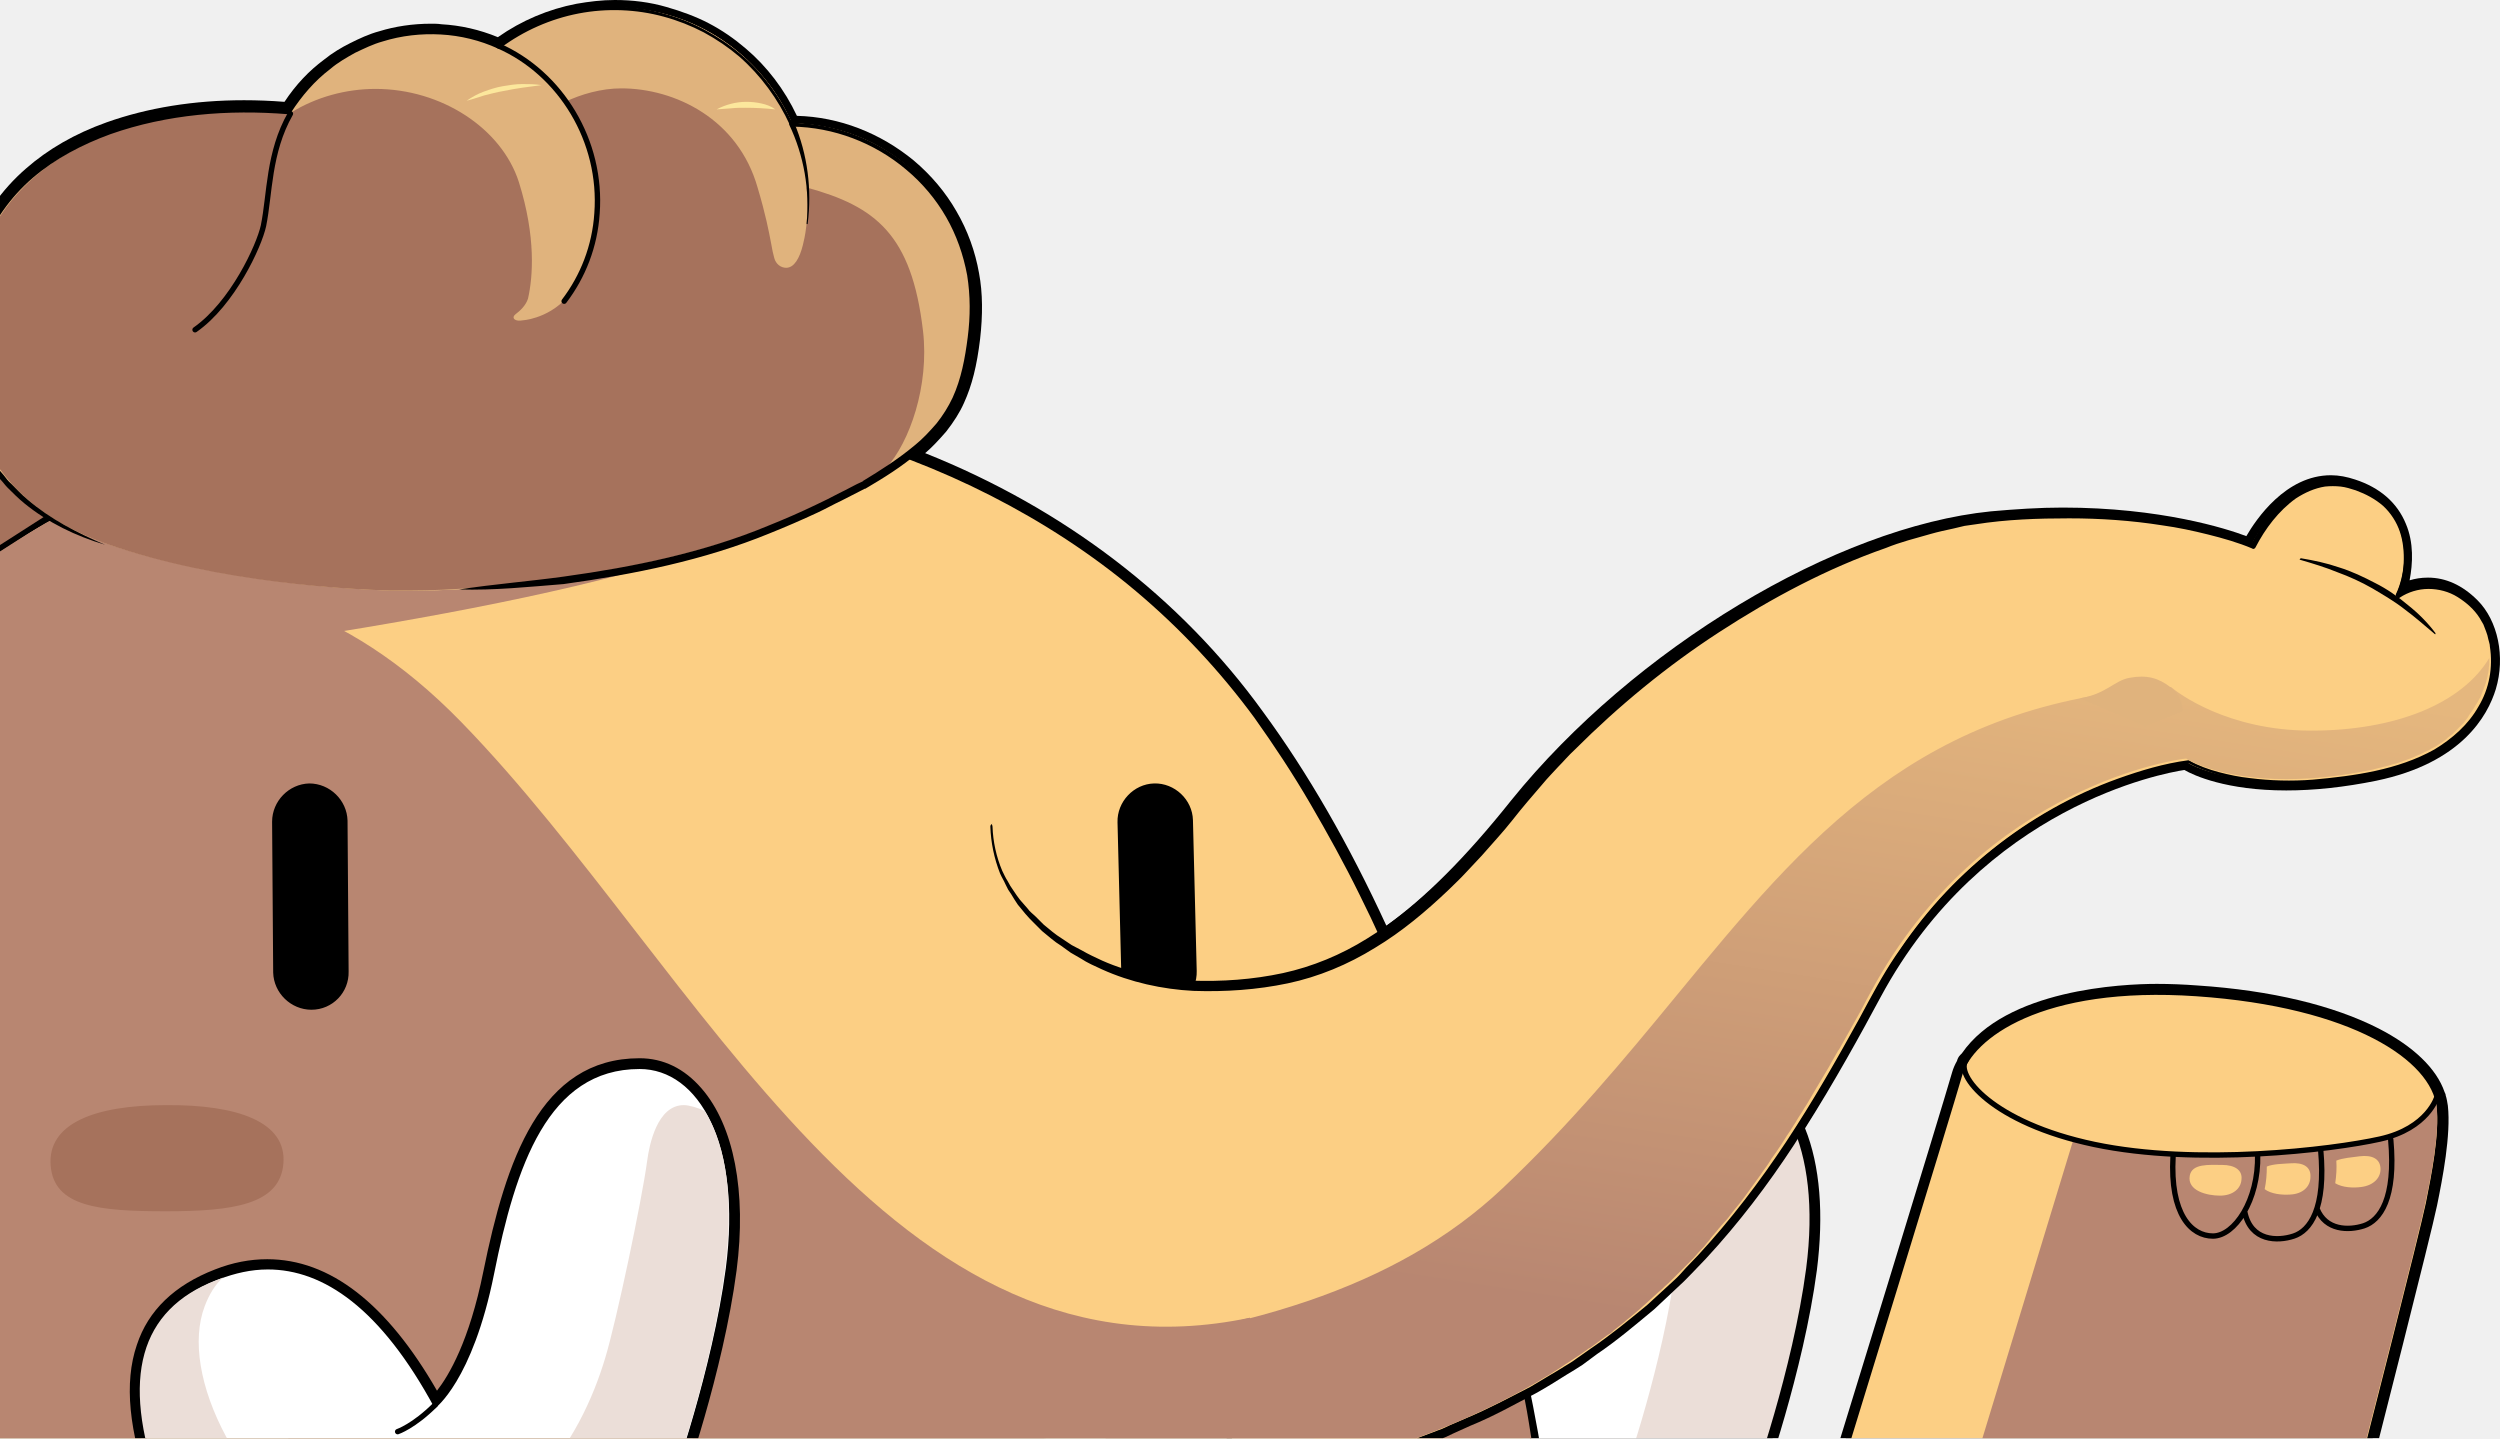
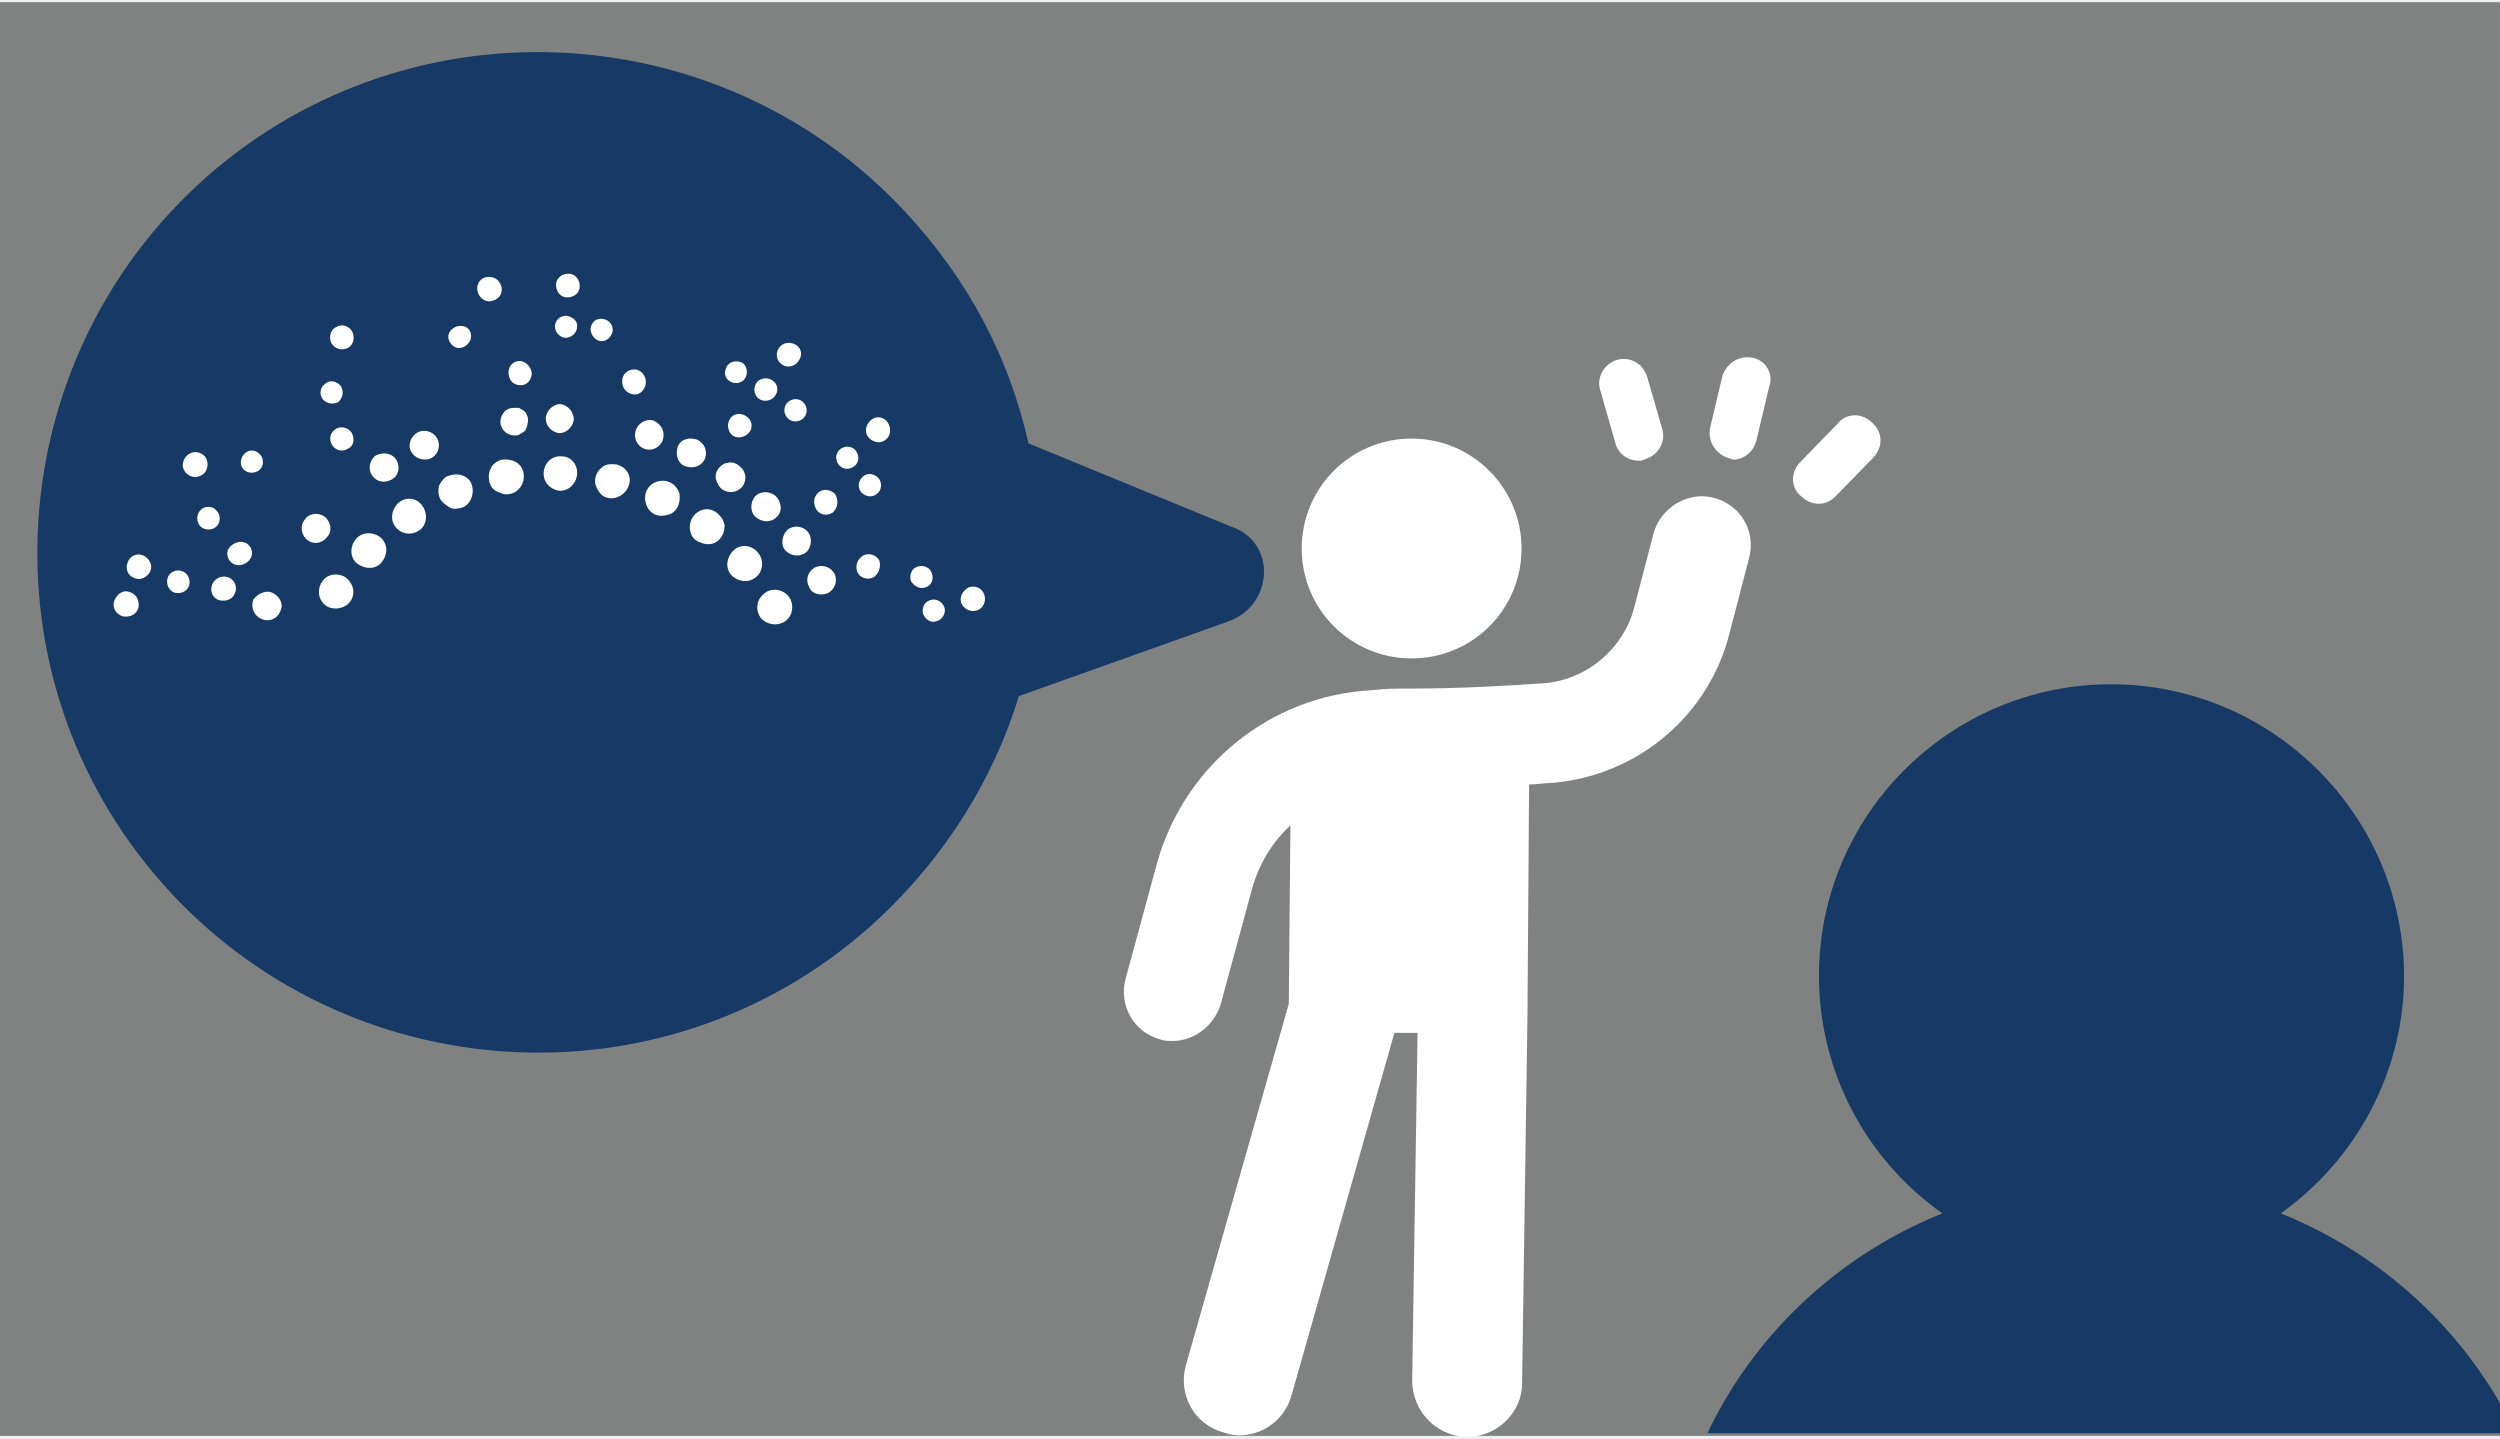
- <svg xmlns="http://www.w3.org/2000/svg" xmlns:xlink="http://www.w3.org/1999/xlink" height="266.9" width="463.978" viewBox="0 0 463.978 266.9">
-   <g transform="translate(-184 -205.1)">
-     <defs>
-       <path id="a" d="M184 151h494.8v321H184z" />
-     </defs>
-     <clipPath id="b">
-       <use height="100%" width="100%" xlink:href="#a" overflow="visible" />
-     </clipPath>
-     <path clip-path="url(#b)" d="M525.7 478c-.5 0-.9-.2-1.2-.6-.3-.4-.4-.9-.2-1.3.2-.6 20-65 22-72 .2-.7.5-1.4.9-2.1.1-.4.3-.8.6-1.1l.3-.3c8.2-11.9 29.8-12.9 36.2-12.9 2.4 0 5 .1 7.6.3 13.6.9 25.2 3.7 33.6 8 6.4 3.3 10.7 7.4 12.2 11.8.1.2.2.4.2.6.2.6.3 1.3.4 1.9.6 5.4-1 13.6-2 18.5-1 5-11.9 47.7-12 48.1-.2.7-.8 1.1-1.5 1.1h-97.1z" />
+ <svg xmlns="http://www.w3.org/2000/svg" version="1.1" id="Layer_1" x="0px" y="0px" viewBox="0 0 464 266.9" style="enable-background:new 0 0 464 266.9;" xml:space="preserve">
+   <style type="text/css">
+ 	.st0{fill:#808282;}
+ 	.st1{fill:#163A65;}
+ 	.st2{fill:#FFFFFF;}
+ </style>
+   <rect x="-0.1" y="0.4" class="st0" width="464.8" height="266.1" />
+   <path class="st1" d="M391.8,127c-29.9,0-54.2,24.3-54.2,54.1c0,18.1,9,34.3,22.9,44.1c-19.2,7.7-34.9,22.4-43.6,40.8h150  c-8.7-18.4-24.4-33.1-43.6-40.8c13.8-9.8,22.9-26,22.9-44.1C446.1,151.3,421.7,127,391.8,127L391.8,127z" />
+   <g>
+     <path class="st2" d="M318.1,92.4c-4.8-1.3-9.9,1.8-11.2,6.6l-3.6,13.8c-2,7.6-8.7,13.3-16.6,14c-7.4,0.5-15.8,1-25,1   c-2.3,0-4.8,0-7.1,0.3c-18.9,1-34.7,14-39.8,31.9l-5.9,21.7c-1.3,4.8,1.5,9.9,6.4,11.2c0.8,0.3,1.5,0.3,2.3,0.3   c4.1,0,7.6-2.8,8.9-6.6l5.9-21.7c1.3-4.6,3.8-8.7,7.1-11.7l-0.3,33.1l-19.1,67.1c-1.5,5.4,1.5,11,7.1,12.5c1,0.3,1.8,0.5,2.8,0.5   c4.3,0,8.4-2.8,9.7-7.4l19.1-67.3h4.3l-1,64.5c0,5.6,4.3,10.2,9.9,10.5h0.3c5.6,0,10.2-4.6,10.2-9.9l1-68.6l0.3-42.6   c1.5,0,3.1-0.3,4.3-0.3c15.8-1.3,29.1-12.5,32.9-27.8l3.6-13.8C326,98.5,323,93.7,318.1,92.4L318.1,92.4z" />
+     <path class="st2" d="M282.4,101.8c0,11.3-9.1,20.4-20.4,20.4s-20.4-9.1-20.4-20.4s9.1-20.4,20.4-20.4S282.4,90.6,282.4,101.8" />
+     <path class="st2" d="M347.4,78.4c-1.8-1.8-4.8-1.8-6.4,0.3l-6.9,7.1c-1.8,1.8-1.8,4.8,0.3,6.4c0.8,0.8,2,1.3,3.1,1.3   c1.3,0,2.3-0.5,3.3-1.5l6.9-7.1C349.5,83,349.5,80.2,347.4,78.4z" />
+     <path class="st2" d="M325.3,66.4c-2.5-0.5-4.8,1-5.6,3.3l-2.3,9.7c-0.5,2.5,1,4.8,3.3,5.6c0.3,0,0.8,0.3,1,0.3c2,0,3.8-1.5,4.3-3.6   l2.3-9.7C329.3,69.5,327.8,66.9,325.3,66.4L325.3,66.4z" />
+     <path class="st2" d="M299.8,82.2c0.5,2,2.3,3.3,4.3,3.3c0.5,0,0.8,0,1.3-0.3c2.5-0.8,3.8-3.3,3.1-5.6l-2.8-9.7   c-0.8-2.5-3.3-3.8-5.6-3.1c-2.5,0.8-3.8,3.3-3.1,5.6L299.8,82.2z" />
  </g>
-   <g transform="translate(-184 -205.1)">
-     <defs>
-       <path id="c" d="M184 151h494.8v321H184z" />
-     </defs>
-     <clipPath id="d">
-       <use height="100%" width="100%" xlink:href="#c" overflow="visible" />
-     </clipPath>
-     <path clip-path="url(#d)" d="M414.9 482.9c-.6 0-1.2-.4-1.4-.9H295.2l-81.3.8c-.6 0-1.1-.3-1.3-.8h-33.9c-.8 0-1.5-.7-1.5-1.5v-168c0-.3.1-.7.3-.9l2.9-3.8c-1.4-3-5.5-12.9-2.1-21.9-.2-.4-.3-.8-.5-1.2-1.9-5-2.6-10.8-2.3-17.1 0-1.1.1-2.2.3-3.3l.4-3.1.4-2.1c.5-3.2 1.3-6 2.2-8.4 2-5.4 5.5-10.4 10-14.3 4.1-3.6 9.1-6.5 15-8.6 7.6-2.7 16.2-4.1 25.5-4.1 2.4 0 5 .1 7.5.3 2.1-3.2 4.6-5.8 7.3-7.8 1.6-1.3 3.3-2.3 4.9-3.1 1.6-.8 3.5-1.7 5.4-2.2 2.9-.9 6.2-1.4 9.6-1.4.6 0 1.3 0 1.9.1 3.6.2 7.1 1 10.5 2.4 4.4-3.1 9.4-5.2 14.6-6.2 2.3-.4 4.7-.7 7.1-.7 3.3 0 6.5.4 9.6 1.3 2.8.8 5.5 1.8 7.8 3 2.5 1.3 4.8 2.9 6.9 4.7 3.9 3.3 7.2 7.6 9.5 12.5 7.9.2 15.5 3.2 21.7 8.3 3.2 2.7 5.9 5.9 7.9 9.4 2.1 3.6 3.5 7.5 4.2 11.5.7 3.7.7 7.8.2 12.2-.6 5-1.5 8.6-3 11.9-.8 1.8-1.9 3.5-3.3 5.3-1.4 1.6-2.6 2.9-3.9 4 25.8 10.3 47.4 26.8 62.7 48 8.3 11.3 16 24.7 22.9 39.7 7.1-5.1 14.6-12.5 23.2-23.3 22.7-28.1 60.2-50.7 89-53.6 4.5-.4 9-.7 13.3-.7 18.2 0 30.4 3.9 34.1 5.3 1.8-3.1 7.3-11.3 15.7-11.3 1.5 0 3 .3 4.5.8 4.6 1.5 7.8 4.3 9.4 8.2 1.5 3.5 1.3 7.4.7 10.5 1-.3 2.1-.5 3.4-.5 3.3 0 6.4 1.4 9.2 4.2 3.8 3.8 5.2 10.5 3.4 16.5-1.5 4.9-6.3 13.7-22.2 17-5.9 1.2-11.5 1.8-16.7 1.8-11.1 0-17.2-2.8-18.9-3.8-3.9.6-37.3 6.7-56.4 42.2-3.7 6.9-8.6 15.8-14 24.3 2.8 6.9 3.5 16 2.2 26.3-2.5 18.9-10 40-10.1 40.2-.2.6-.8 1-1.4 1l-94.8.9z" />
-   </g>
-   <g transform="translate(-184 -205.1)">
-     <defs>
-       <path id="e" d="M184 151h494.8v321H184z" />
-     </defs>
-     <clipPath id="f">
-       <use height="100%" width="100%" xlink:href="#e" overflow="visible" />
-     </clipPath>
-     <g clip-path="url(#f)">
-       <path d="M414.9 481.4c-8.2-22.8-2.2-33.8 10.8-38.8s27 0 40 24c0 0 7-5 11-25s10-38 27-38c11 0 19 14 16 37-2.5 18.9-10 39.9-10 39.9l-94.8.9z" fill="#ebded8" stroke="#000" stroke-linecap="round" stroke-linejoin="round" stroke-miterlimit="10" />
-       <path d="M415.1 480.7c-6.4-18.1-4.1-29.8 7-35.9 6.6 4 12.9 11.4 18.7 22.1l.3.5.5-.3c.2-.2 5.6-4.2 9.7-18.8 4.9 4.2 9.6 10.5 14 18.6l-3.7-3.4-.8-1.9c.3-.2 12.4.2 16.4-19.8 2.4-11.8 5.7-24.7 12.7-31.8 4.9 6.5 6.7 17.6 5 30.7-2.3 17.4-8.9 36.7-9.9 39.4l-69.9.6z" class="st4" fill="#fff" />
-       <path d="M469.8 480.5H178.7v-168l3.5-4.5c61-42 180-46.3 235 30" class="st5" fill="#fccf84" stroke="#000" stroke-linecap="round" stroke-linejoin="round" stroke-miterlimit="10" />
-       <path d="M417.2 338c-55.6-75.9-174-72-235-30l-3.5 4.5v168h291.1S458.9 395 417.2 338z" class="st6" fill="#fccf84" />
-       <path d="M416.8 338.3c-6.4-8.7-13.8-16.6-22-23.5-8.2-6.9-17.3-12.8-26.9-17.7-19.2-9.8-40.4-15.4-61.8-17.4-21.4-2-43.2-.7-64.3 4-10.5 2.3-20.9 5.5-30.8 9.6-10 4.1-19.6 9.1-28.5 15.1l.1-.1-3.5 4.5.1-.3v168l-.5-.5h291.1l-.5.6c-1.8-12.6-4.4-25.1-7.4-37.5-3.1-12.4-6.6-24.6-10.9-36.7-4.2-12-9-23.9-14.7-35.3-2.8-5.7-5.9-11.3-9.1-16.8-3.2-5.5-6.7-10.8-10.4-16zm.8-.6c3.8 5.2 7.3 10.5 10.6 16 3.2 5.5 6.4 11.1 9.2 16.9 5.7 11.5 10.6 23.3 14.9 35.4 4.3 12.1 7.9 24.3 11 36.8 3.1 12.4 5.8 24.9 7.7 37.6.1.7-.4 1.3-1.1 1.4h-.2l-291-.8c-.3 0-.5-.2-.5-.5v-168c0-.1 0-.2.1-.3l3.5-4.5.1-.1c9-6.1 18.6-11.1 28.6-15.2s20.4-7.3 31-9.6c21.1-4.7 43-6.1 64.6-4 21.5 2.1 42.8 7.7 62.2 17.5 9.7 4.9 18.8 10.9 27.1 17.8s15.8 14.9 22.2 23.6z" />
-       <path d="M182.3 479.7V323.5s42.9-30 87.3 15.6 79.6 126 148 110.2c56.4-13-17 21.8-17 21.8l-218.3 8.6z" class="st7" fill="#b88671" />
-       <path d="M179.2 312.7l3.3-4.3c16.5-11.3 37.2-19.9 60.1-24.9l79.2.8c1 .5 9.3 4.6 9 10.1-.2 3.6-4.5 9.2-23.3 15-40.8 12.5-119.2 21.1-126.2 21.8l-2.1-18.5z" class="st7" fill="#b88671" />
-       <path d="M181.1 283.7c-6.4 10.6 1.1 24.3 1.1 24.3l11.7-7.5-12.8-16.8z" fill="#a6725c" stroke="#000" stroke-linecap="round" stroke-linejoin="round" stroke-miterlimit="10" />
-       <path d="M646.4 325.7c-.2.2-.4.5-.6.8-4.6 8.1-16.2 13.7-32.9 13.7s-25.8-8.1-25.8-8.1c-65.8 3.5-80.5 51.6-124.5 93.1-44 41.5-131.1 34.9-220.8 17l-7.5 8.8 4.5 29.4s221.6-.5 230.5-.5c-1.6-12.3-2.6-16.4-2.6-16.4 31.7-17.9 49.4-44.9 65.1-74.1 21-39 58-43 58-43s11 7 35 2c17.1-3.5 22.5-14.3 21.6-22.7z" class="st7" fill="#b88671" />
-       <path d="M241.8 392.5c-3.8 0-7-3.1-7.1-6.9l-.2-28c0-3.8 3.1-7 6.9-7.1 3.8 0 7 3.1 7.1 6.9l.2 28c.1 3.9-3 7.1-6.9 7.1zm157.5 0c-3.8.1-7.1-3-7.2-6.8l-.7-28c-.1-3.8 3-7.1 6.8-7.2 3.8-.1 7.1 3 7.2 6.8l.7 28c.1 3.9-2.9 7.1-6.8 7.2z" />
-       <path d="M213.9 482.3c-.4 0-.8-.3-.9-.7-7.6-21.1-3.9-34.2 11.4-40.1 3.1-1.2 6.3-1.8 9.3-1.8 11.5 0 22 8.5 31.3 25.1 1.9-2 6.7-8.4 9.8-23.6 4-20.2 10.2-38.8 28-38.8 4.1 0 7.8 1.8 10.8 5.1 5.8 6.6 8.1 18.7 6.2 33-2.5 18.8-10 39.9-10.1 40.1-.1.4-.5.7-.9.7-.1.1-94.9 1-94.9 1z" class="st4" fill="#fff" />
-       <path d="M302.7 403.5c11 0 19 14 16 37-2.5 18.9-10 39.9-10 39.9l-94.8.9c-8.2-22.8-2.2-33.8 10.8-38.8 2.9-1.1 5.9-1.8 9-1.8 10.3 0 21 7.2 31 25.8 0 0 7-5 11-25s10-38 27-38m0-2c-18.5 0-24.8 19-29 39.6-2.6 12.9-6.4 19.3-8.6 22.1-9.3-16.2-19.9-24.4-31.5-24.4-3.2 0-6.4.6-9.7 1.9-7.5 2.9-12.4 7.6-14.5 14-2.4 7-1.5 16 2.6 27.4.3.8 1 1.3 1.9 1.3l94.8-.9c.8 0 1.6-.5 1.9-1.3.1-.2 7.6-21.3 10.1-40.3 1.9-14.6-.5-26.9-6.5-33.8-3.2-3.7-7.1-5.6-11.5-5.6z" />
-       <path d="M282.8 480.7c7.3-7 11.4-16.5 13.5-23.5 2.1-6.9 6.8-29.2 7.8-36.6.4-3.1 1.9-10.4 6.8-10.4 1 0 2.7.5 3.9 1.1 4.2 6.7 5.4 17 3.7 29.7-2.3 17.4-8.9 36.7-9.9 39.4l-25.8.3zm-69.3.1c-7.1-20-3.6-32.6 10.6-38.1.5-.2.9-.3 1.3-.5-1.5 1.3-2.6 3.2-3.4 5.3-2.4 6.3-.9 15.2 4 24.3 2 3.6 4 6.6 6.1 8.9l-18.6.1z" class="st9" fill="#ebded8" />
-       <path d="M264.8 465.8c-4 4-7 5-7 5" class="st10" fill="none" stroke="#000" stroke-linecap="round" stroke-linejoin="round" stroke-miterlimit="10" />
-       <path d="M525.7 476.5s20-65 22-72 15-17 44-15 44 12 45 21c.6 5.1-1 13-2 18s-12 48-12 48h-97z" class="st5" fill="#fccf84" stroke="#000" stroke-linecap="round" stroke-linejoin="round" stroke-miterlimit="10" />
-       <path d="M550.8 475.7l18-59.1c2.3.6 13.2 3.2 27.4 3.2 5.1 0 10.1-.3 14.9-1 16.8-2.2 21.9-3.9 25.1-8.9v.3c.6 5.1-1 13.1-2 17.8-.9 4.7-10.8 43.3-11.9 47.6h-71.5v.1z" class="st7" fill="#b88671" />
-       <path d="M548.9 401.8c-2.2 2.7 4.8 11.7 23.8 15.7s44 1 53-1 10.6-7.9 10.6-7.9m-49 11.1c-.6 10.8 3.4 14.8 7.4 14.8s8.5-6.6 8.3-15.1m-2.4 10.6c1.1 5.5 6.1 5.5 9.1 4.5s6-5 5-16m-.7 10.9c1.6 4.1 5.9 4.1 8.7 3.2 3-1 6-5 5-16" class="st10" fill="none" stroke="#000" stroke-linecap="round" stroke-linejoin="round" stroke-miterlimit="10" />
-       <path d="M364.5 264.6c1.4-18.7-12.6-35.1-31.3-36.5-.7-.1-1.5-.1-2.2-.1-5.2-11.8-16.5-20.4-30.2-21.4-9-.7-17.5 2-24.2 7-3.2-1.4-6.6-2.3-10.3-2.6-11.9-.9-22.8 5.1-28.7 14.6-25.3-2.1-53.4 5.5-59 30.9-6.1 27.6 5.1 42.5 25 49.4 18.5 6.5 41.1 8.4 52.7 8.8 13.2.4 41.2-1.7 62.2-8.5 13-4.2 24.7-10.8 26-11.3 14.6-8.7 18.8-14.4 20-30.3z" class="st11" fill="#e0b37d" />
-       <path d="M364.5 264.6c1.4-18.7-12.6-35.1-31.3-36.5-.7-.1-1.5-.1-2.2-.1-5.2-11.8-16.5-20.4-30.2-21.4-9-.7-17.5 2-24.2 7-3.2-1.4-6.6-2.3-10.3-2.6-11.9-.9-22.8 5.1-28.7 14.6-25.3-2.1-53.4 5.5-59 30.9-6.1 27.6 5.1 42.5 25 49.4 18.5 6.5 41.1 8.4 52.7 8.8 13.2.4 41.2-1.7 62.2-8.5 13-4.2 24.7-10.8 26-11.3 14.6-8.7 18.8-14.4 20-30.3z" class="st11" fill="#e0b37d" />
-       <path d="M355.3 266.5c-2.1-17.9-8.8-23.1-21.6-26.6.5 5.9-.4 9.5-.7 10.7-.6 2.4-1.6 4.2-3.1 4.2-1 0-1.9-.7-2.2-1.8-.2-.7-.4-1.6-.6-2.8-.4-2.1-1-5.3-2.5-10.3-3.6-12.7-15.3-18.4-25.3-18.4-3.7 0-7.5 1.1-10.4 2.5 12.1 15.4 3.5 31.3 1.6 34.5-3.1 5.3-8.9 6-9.1 6l-.8.1c-1.2.1-1.7-.6-.9-1.2.8-.6 1.9-1.6 2.3-2.9.9-4 1.5-11.4-1.7-21.6-3.2-10-14.4-17.3-26.6-17.3-5.5 0-11 1.5-15.7 4.4l-.1.1h-.2c-2.6-.2-5.3-.3-7.9-.3-27.4 0-46.3 11.5-50.5 30.8-5.5 24.8 2.8 41.9 24.7 49.5 20.8 7.3 45.4 8.4 52.5 8.6h3.4c15.5 0 40.5-3.2 58.7-9 10.6-3.4 20.5-8.5 24.2-10.4.9-.5 1.5-.8 1.6-.8 2.6-1.5 2.3-1.3 4.1-2.6 4.3-4.7 8-15.2 6.8-25.4z" class="st12" fill="#a6725c" />
-       <path d="M288.7 261c3.5-4.6 5.7-10.2 6.1-16.3 1-13.4-6.7-26-18.3-31.1" class="st10" fill="none" stroke="#000" stroke-linecap="round" stroke-linejoin="round" stroke-miterlimit="10" />
-       <path d="M331.4 227.9c2.5 5.9 3.3 12.4 2.5 18.7 0 .1-.1.1-.1.1-.1 0-.1-.1-.1-.1.6-6.3-.5-12.6-3.2-18.3-.1-.3 0-.5.2-.7.3-.1.6 0 .7.3z" />
-       <path d="M237.9 226.2c-4.1 7.2-3.8 14.9-5 20.8-.8 3.7-5.7 14.4-12.7 19.3" class="st10" fill="none" stroke="#000" stroke-linecap="round" stroke-linejoin="round" stroke-miterlimit="10" />
-       <path d="M367.7 358.5c0 16 18 30 40 30s37-8 58-34 58-50 88-53 48 5 48 5 7-15 19-11 10 16 8 20c0 0 7-5 14 2s6 26-18 31-35-2-35-2-37 4-58 43-42 72-101 88" class="st6" fill="#fccf84" />
-       <path d="M368.2 358.5c.1 2.8.7 5.6 1.8 8.2.3.6.6 1.3 1 1.9l.5.9.6.9c.4.6.8 1.2 1.2 1.7l1.4 1.6c.4.6 1 1 1.5 1.5l1.5 1.5c1.1.9 2.1 1.8 3.4 2.6l1.8 1.2 1.9 1c1.2.7 2.5 1.3 3.8 1.9 5.2 2.3 10.9 3.4 16.5 3.7 5.7.2 11.4-.2 17-1.4 5.5-1.2 10.8-3.4 15.6-6.4 4.9-3 9.3-6.6 13.4-10.5 1-1 2.1-2 3.1-3l3-3.1c1.9-2.2 3.9-4.3 5.7-6.5 1.8-2.2 3.8-4.4 5.7-6.7.9-1.1 2-2.1 3-3.2s2-2.2 3.1-3.2c8.3-8.2 17.4-15.7 27.3-22 9.8-6.3 20.2-11.9 31.3-15.7 2.7-1 5.6-1.8 8.4-2.6 1.4-.4 2.9-.6 4.3-1l2.2-.5 2.2-.3c1.5-.2 2.9-.5 4.4-.6l4.4-.3c2.9-.1 5.8-.2 8.8-.2 5.8.1 11.7.5 17.5 1.5 2.9.5 5.8 1 8.6 1.8 2.8.7 5.6 1.6 8.4 2.7l-.7.2c1.9-3.7 4.4-7 7.9-9.5 1.7-1.2 3.7-2.1 5.8-2.4 2.1-.3 4.3 0 6.2.7 2 .7 3.8 1.7 5.4 3.1 1.6 1.4 2.7 3.3 3.4 5.2.7 2 .9 4.1.7 6.2-.1 2.1-.6 4.1-1.5 6.1l-.7-.6c1.8-1.1 3.8-1.7 5.9-1.8 2.1 0 4.2.5 5.9 1.6 1.8 1.1 3.3 2.5 4.4 4.2l.8 1.3.6 1.4c.2.5.3 1 .4 1.5.1.5.3 1 .3 1.5.6 4-.2 8.2-2.2 11.8-2 3.5-5.1 6.3-8.6 8.3-3.5 2-7.4 3.2-11.2 4.1-3.9.8-7.8 1.4-11.8 1.6-4 .2-8 .2-11.9-.3-2-.3-3.9-.6-5.9-1.2-1.9-.6-3.8-1.2-5.6-2.2l.3.1c-4.3.6-8.6 1.9-12.8 3.4-4.1 1.5-8.2 3.4-12 5.6-7.7 4.3-14.6 10-20.5 16.6-2.9 3.3-5.6 6.8-8 10.5-2.4 3.7-4.4 7.6-6.6 11.5-4.3 7.8-8.7 15.6-13.5 23.1-4.9 7.5-10.3 14.6-16.4 21.2l-2.3 2.4c-.8.8-1.5 1.6-2.4 2.4l-4.9 4.6c-3.5 2.9-6.9 5.8-10.6 8.3l-2.7 2c-.9.6-1.9 1.2-2.9 1.8-1.9 1.2-3.8 2.4-5.8 3.5-4 2.1-7.9 4.3-12.1 6l-3.1 1.4-1.5.7c-.5.2-1 .4-1.6.6l-6.3 2.3c-2.1.8-4.2 1.4-6.4 2.1l-6.4 2c-.5.1-1-.1-1.1-.6-.1-.5.1-1 .6-1.1l6.4-1.9c2.1-.7 4.3-1.2 6.3-2l6.2-2.3c.5-.2 1-.4 1.6-.6l1.5-.7 3-1.3c4.1-1.7 8-3.8 11.9-5.8 1.9-1.1 3.8-2.3 5.7-3.4.9-.6 1.9-1.1 2.8-1.8l2.7-1.9c3.7-2.5 7.1-5.3 10.5-8.1l4.9-4.5c.8-.7 1.6-1.6 2.3-2.4l2.3-2.4c6-6.5 11.4-13.6 16.3-21s9.3-15.1 13.6-22.9c2.1-3.9 4.2-7.9 6.7-11.6 2.5-3.7 5.2-7.3 8.2-10.6 6-6.6 13.1-12.3 20.9-16.7 3.9-2.2 8-4.1 12.2-5.6 4.2-1.5 8.5-2.8 13-3.4.1 0 .2 0 .3.1 1.6.9 3.5 1.6 5.4 2.1 1.9.5 3.8.9 5.7 1.1 3.9.5 7.8.6 11.7.3 7.8-.7 15.8-1.8 22.6-5.6 3.3-2 6.3-4.6 8.2-8 2-3.3 2.7-7.3 2.1-11.1 0-.5-.2-.9-.3-1.4-.1-.5-.2-.9-.4-1.4l-.5-1.3-.7-1.2c-1-1.6-2.5-2.9-4.1-3.9-1.6-1-3.5-1.5-5.4-1.5-1.9 0-3.8.6-5.3 1.6-.2.2-.5.1-.7-.2-.1-.1-.1-.3 0-.5.8-1.7 1.3-3.7 1.4-5.7.1-2-.1-4-.7-5.8-.6-1.8-1.7-3.5-3.1-4.8-1.5-1.3-3.2-2.2-5.1-2.9-.9-.3-1.9-.6-2.8-.7-1-.1-1.9-.1-2.9 0-1.9.3-3.7 1.1-5.4 2.2-3.2 2.3-5.7 5.6-7.5 9.1-.1.2-.4.4-.6.2-2.6-1.1-5.4-1.9-8.2-2.6-2.8-.7-5.6-1.3-8.5-1.7-5.7-.9-11.5-1.3-17.3-1.3-5.8 0-11.6.2-17.3 1.1l-2.1.3-2.1.5c-1.4.3-2.8.6-4.2 1-2.8.8-5.6 1.5-8.3 2.6-10.9 3.8-21.2 9.3-30.9 15.6-9.7 6.3-18.7 13.7-26.9 21.9-1.1 1-2 2.1-3 3.1-1 1.1-2 2.1-2.9 3.2-1.9 2.2-3.8 4.4-5.6 6.7-1.8 2.3-3.8 4.4-5.7 6.6l-3 3.2c-1 1.1-2.1 2.1-3.1 3.1-4.2 4-8.7 7.8-13.7 10.8-5 3.1-10.5 5.4-16.2 6.6-5.7 1.2-11.6 1.6-17.5 1.4-5.8-.3-11.7-1.6-17-4-1.3-.6-2.7-1.2-3.9-2l-1.9-1.1-1.8-1.3-.9-.6c-.3-.2-.6-.5-.9-.7l-1.7-1.4-1.6-1.6c-.5-.5-1-1-1.5-1.6l-1.4-1.7c-.4-.6-.8-1.2-1.2-1.9l-.6-.9-.5-1c-.3-.7-.7-1.3-1-2-1.1-2.8-1.7-5.7-1.8-8.7 0-.3.2-.5.5-.5-.4 0-.1.2-.1.5z" />
-       <linearGradient gradientTransform="matrix(1 0 0 -1 0 1080)" y2="628.474" x2="501.459" y1="761.376" x1="522.042" gradientUnits="userSpaceOnUse" id="g">
-         <stop offset="0" stop-color="#e5b77e" />
-         <stop offset="1" stop-color="#b88671" />
-       </linearGradient>
-       <path d="M408.5 480c-13.2-1.7-24.4-9.7-33.3-23.7 39.6-3.4 68.1-12.2 87.7-30.7 12.5-11.8 22.6-24 32.3-35.8 24.1-29.3 45-54.6 91.7-57.2 1.3 1.1 10.5 8.1 26 8.1 15.7 0 28-5 33.1-13.5v.8c0 .3 0 .6-.1 1v.2c0 .3-.1.5-.1.8l-.1.3c0 .3-.1.6-.2.9v.1c-.1.4-.2.7-.3 1l-.1.2c-.1.3-.2.6-.3.8l-.1.3c-.1.3-.3.7-.4 1l-.1.1c-.2.4-.3.6-.5.9l-.2.3c-.2.3-.3.6-.5.8l-.1.2c-.2.3-.4.6-.7 1l-.1.2c-.2.3-.4.6-.6.8l-.2.3-.9.9-.1.1-.8.8-.3.3c-.3.2-.6.5-.9.7l-.2.2c-.4.3-.7.6-1.1.8l-.3.2c-.3.2-.6.4-1 .6l-.4.2c-.4.3-.9.5-1.4.7l-.1.1c-.4.2-.9.4-1.4.6l-.4.2c-.4.2-.8.3-1.3.5l-.3.1c-.5.2-1.1.4-1.7.6l-.4.1c-.5.1-.9.3-1.4.4l-.5.1c-.6.2-1.3.3-1.9.5-5.7 1.2-11.1 1.8-16.2 1.8-12.4 0-18.4-3.7-18.4-3.7l-.1-.1h-.2c-.4 0-37.5 4.5-58.4 43.3-.6 1.1-1.2 2.2-1.7 3.2l-2.4 4.3c-.6 1.1-1.2 2.1-1.8 3.2l-.1.1c-.6 1.1-1.2 2-1.7 3l-.6 1c-.4.7-1.9 3.2-1.9 3.2-.6 1-1.1 1.9-1.7 2.9l-.4.6c-.5.9-1.1 1.7-1.6 2.6l-.7 1.1c-.4.7-.9 1.3-1.3 2l-.7 1.1c-.6.9-1.2 1.8-1.8 2.6l-.5.8c-.5.8-1.1 1.5-1.6 2.3-.2.3-.8 1.1-.8 1.1-.4.6-.9 1.2-1.3 1.8l-.8 1.1c-.6.8-1.2 1.6-1.9 2.4l-.7.9c-.5.7-1.1 1.4-1.7 2-.3.3-.9 1.1-.9 1.1-.5.6-1 1.1-1.4 1.7 0 0-.7.8-.9 1.1-.7.7-1.4 1.5-2 2.2l-.9.9-1.8 1.8-.9.9-.2.2c-.5.5-1 1-1.6 1.5l-.1.1c-.3.3-.6.6-1 .9-.8.7-1.5 1.4-2.3 2.1-.3.3-.6.5-.9.8l-.2.2c-.6.5-1.3 1.1-1.9 1.6-.4.3-.8.6-1.2 1-.6.5-1.2.9-1.8 1.4l-.2.2c-.3.3-.6.5-1 .7-.9.7-1.8 1.3-2.7 2-.3.2-.5.4-.8.5l-.4.3c-.7.5-1.4 1-2.2 1.5-.4.3-.8.5-1.2.8-.7.4-1.3.9-2 1.3l-.3.2c-.4.2-.7.5-1.1.7-1.1.6-2.1 1.3-3.2 1.9-11.1 6.3-23.5 11.2-37.8 15.1-.1.1-4.5 2.1-11.1 3h-11v-.2z" fill="url(#g)" />
-       <path d="M570 334.7c4.9-.8 6.4-3.3 9.2-3.8 3.2-.6 5.4 0 7.7 1.8 2.3 1.7 2.2 4.4 2.2 4.4l-7 2.8-12.1-5.2z" class="st11" fill="#e0b37d" />
-       <path d="M236.6 421c-.6 7.7-9.4 8.9-21.8 8.9s-20.8-.8-21.4-8.5c-.6-7.7 8-11.2 21.4-11.2 13.3-.1 22.4 3.1 21.8 10.8z" class="st12" fill="#a6725c" />
-       <path d="M590.4 423.3c-.5 2.8 3.2 3.7 5.6 3.7 2.4 0 3.9-1.3 4-3 .2-1.7-1.2-2.7-3.6-2.7-2.4 0-5.6-.3-6 2zm18.7-2.3c-1.4.1-3.2.1-4.4.6 0 1.4-.1 2.8-.4 4.2 1.2.9 3.2 1.1 4.7 1 2.4-.1 3.8-1.5 3.8-3.3.1-1.8-1.3-2.7-3.7-2.5zm12.8-1.3c-1.4.2-3.1.3-4.3.8.1 1.4 0 2.8-.2 4.2 1.3.8 3.3.9 4.8.7 2.4-.3 3.7-1.8 3.6-3.5-.1-1.7-1.5-2.5-3.9-2.2z" class="st6" fill="#fccf84" />
-       <path d="M269.2 314.5c6.5-1 13-1.5 19.5-2.4 6.5-.9 12.9-2 19.2-3.5 6.3-1.5 12.6-3.4 18.6-5.9 3-1.2 6-2.5 8.9-3.9 1.5-.7 2.9-1.4 4.4-2.2 1.5-.7 2.8-1.5 4.4-2.2h-.1c3.3-2 6.6-4.1 9.6-6.6 1.5-1.2 2.8-2.6 4.1-4.1 1.2-1.5 2.2-3.1 3-4.8 1.6-3.5 2.3-7.3 2.8-11.2.5-3.9.5-7.7-.1-11.5-.7-3.8-2-7.5-3.9-10.8-1.9-3.3-4.4-6.3-7.4-8.8-5.9-5-13.5-7.9-21.2-8h-.3l-.1-.3c-2.2-4.8-5.4-9.2-9.4-12.7-2-1.7-4.2-3.2-6.6-4.5-2.3-1.2-4.8-2.2-7.4-2.9-5.1-1.4-10.6-1.6-15.8-.6-5.2 1-10.2 3.2-14.5 6.4l-.2.2-.3-.1c-3.3-1.5-6.9-2.4-10.6-2.6-3.6-.2-7.3.2-10.8 1.3-1.8.5-3.4 1.3-5.1 2.1-1.6.9-3.2 1.8-4.6 3-2.9 2.2-5.3 5-7.3 8.1l-.2.3h-.3c-11.1-.9-22.5 0-33 3.7-5.2 1.9-10.2 4.5-14.4 8.1-4.2 3.6-7.5 8.3-9.4 13.4-1 2.6-1.6 5.3-2.1 8l-.4 2.1-.3 2.1c-.2 1.4-.4 2.8-.4 4.2-.3 5.5.2 11.2 2.1 16.4.9 2.6 2.3 5 3.8 7.4.4.6.9 1.1 1.3 1.6s.8 1.1 1.4 1.6c1 1 1.9 2 3 2.9 4.2 3.6 9.2 6.2 14.4 8.4-5.4-1.6-10.6-4.1-15-7.7-1.1-.9-2.1-1.9-3.1-2.9-.5-.5-.9-1.1-1.4-1.6-.4-.6-.9-1.1-1.3-1.7-1.6-2.4-3-4.8-3.9-7.6-2-5.4-2.6-11.1-2.3-16.8 0-1.4.2-2.8.4-4.2l.2-2.1.4-2.1c.5-2.8 1.1-5.6 2.1-8.2 2-5.3 5.4-10.1 9.7-13.9 4.3-3.8 9.4-6.5 14.7-8.4 10.7-3.8 22.3-4.6 33.5-3.6l-.5.2c2-3.2 4.5-6.1 7.5-8.3 1.5-1.2 3.1-2.1 4.7-3.1 1.7-.8 3.4-1.6 5.2-2.1 3.6-1.2 7.4-1.5 11.2-1.3 3.8.2 7.5 1.1 10.9 2.6l-.5.1c4.4-3.2 9.5-5.5 14.9-6.5s11-.9 16.2.6c2.6.7 5.2 1.7 7.6 3 2.4 1.3 4.7 2.8 6.8 4.6 4.2 3.5 7.4 8.1 9.7 13l-.5-.3c8 0 15.9 3 22 8.1 3 2.6 5.7 5.6 7.7 9.1s3.4 7.3 4.1 11.2c.7 3.9.7 8 .2 11.9-.5 3.9-1.2 7.9-2.9 11.6-.8 1.8-1.9 3.5-3.2 5.1-1.3 1.5-2.7 3-4.2 4.2-3 2.6-6.4 4.7-9.8 6.7h-.1c-1.4.7-2.9 1.5-4.3 2.2-1.5.7-2.9 1.5-4.4 2.2-3 1.4-6 2.7-9 3.9-6.1 2.5-12.4 4.4-18.8 5.9s-12.9 2.6-19.4 3.5c-6.3.5-12.9 1.2-19.4 1zm341.8-5.8c2.4.4 4.8.9 7.1 1.7 2.3.7 4.6 1.8 6.7 2.9 2.2 1.1 4.2 2.5 6.1 4.1 1.9 1.5 3.7 3.3 5.1 5.2v.2h-.1c-1.9-1.6-3.7-3.2-5.6-4.6-1.9-1.5-4-2.7-6-3.9-2.1-1.2-4.3-2.2-6.5-3-2.2-.9-4.5-1.6-6.9-2.3-.1 0-.1-.1-.1-.1l.2-.2z" />
-     </g>
-   </g>
-   <g transform="translate(-184 -205.1)">
-     <defs>
-       <path id="h" d="M184 151h494.8v321H184z" />
-     </defs>
-     <clipPath id="i">
-       <use height="100%" width="100%" xlink:href="#h" overflow="visible" />
-     </clipPath>
-     <g clip-path="url(#i)">
-       <path d="M270.6 223.8c1-.7 2.1-1.3 3.2-1.7 1.1-.4 2.3-.8 3.5-1 1.2-.2 2.4-.4 3.6-.4 1.2 0 2.4 0 3.6.2-2.4.3-4.7.6-7.1 1.1-1.2.2-2.3.5-3.5.8-1 .3-2.1.7-3.3 1z" class="st15" fill="#fce79c" />
-     </g>
-   </g>
-   <g transform="translate(-184 -205.1)">
-     <defs>
-       <path id="j" d="M184 151h494.8v321H184z" />
-     </defs>
-     <clipPath id="k">
-       <use height="100%" width="100%" xlink:href="#j" overflow="visible" />
-     </clipPath>
-     <g clip-path="url(#k)">
-       <path d="M317 225.4c1.7-.9 3.6-1.4 5.5-1.4 1 0 1.9.1 2.8.3.9.2 1.8.5 2.6 1.1-1.9-.2-3.7-.3-5.5-.3-.9 0-1.8 0-2.7.1l-2.7.2z" class="st15" fill="#fce79c" />
-     </g>
+   <path class="st1" d="M227.8,115.4c8.5-2.8,9.4-14.8,0.6-17.7l-37.5-15.4c-3.6-15.8-10.9-30.1-23-43.1C133.2,2,74.3-0.6,36.5,34.5  c-37.2,34.7-39.9,93.5-4.7,131.3c34.7,37.2,93.5,39.9,131.3,4.7c12.4-11.6,21.3-25.9,26-41.3L227.8,115.4z" />
+   <g>
+     <path class="st2" d="M64.2,107.2c1.4,1.1,1.8,2.9,0.9,4.3c-0.9,1.4-2.9,1.8-4.3,1.1c-1.6-0.9-2.1-2.9-1.1-4.5   C60.6,106.5,62.7,106.2,64.2,107.2L64.2,107.2z" />
+     <path class="st2" d="M70.8,99.9c1.3,1.4,1.1,3.2,0,4.5c-1.1,1.3-3,1.3-4.5,0.2c-1.4-1.1-1.4-3.2-0.2-4.6S69.5,98.7,70.8,99.9   L70.8,99.9z" />
+     <path class="st2" d="M78.6,94.2c0.9,1.6,0.4,3.6-0.9,4.3c-1.3,0.9-3.2,0.7-4.3-0.7c-1.1-1.4-0.7-3.4,0.7-4.6   C75.8,92,77.7,92.6,78.6,94.2z" />
+     <path class="st2" d="M87.6,90.1c0.5,1.8-0.4,3.6-1.8,4.1c-0.7,0.2-1.6,0.4-2.3,0c-0.7-0.4-1.4-0.9-1.8-1.6   c-0.4-0.9-0.4-1.6-0.2-2.5c0.4-0.7,0.9-1.6,1.8-1.8C85.3,87.6,87.2,88.5,87.6,90.1L87.6,90.1z" />
+     <path class="st2" d="M97.2,88.1c0.2,1.8-1.1,3.4-2.7,3.6c-0.9,0.2-1.6-0.2-2.3-0.5s-1.3-1.1-1.4-2c-0.2-0.9,0-1.8,0.4-2.5   c0.4-0.7,1.3-1.3,2.1-1.4C95.5,85.1,97.1,86.3,97.2,88.1L97.2,88.1z" />
+     <path class="st2" d="M107.1,88.1c-0.2,1.8-1.6,3-3.2,3c-1.6-0.2-3-1.4-3-3.2c0-1.8,1.4-3.4,3.4-3.2C106,84.7,107.3,86.3,107.1,88.1   z" />
+     <path class="st2" d="M116.7,90.1c-0.5,1.6-2.3,2.7-3.9,2.3c-0.9-0.2-1.4-0.7-1.8-1.4c-0.4-0.7-0.7-1.4-0.5-2.3   c0.2-0.9,0.7-1.6,1.4-2.1c0.7-0.5,1.6-0.5,2.5-0.4C116.4,86.7,117.3,88.5,116.7,90.1L116.7,90.1z" />
+     <path class="st2" d="M125.7,94.2c-0.4,0.7-1.1,1.3-2,1.4c-0.7,0.2-1.6,0.2-2.3-0.2c-1.4-0.7-2.1-2.7-1.4-4.3   c0.7-1.6,2.7-2.3,4.3-1.6c0.9,0.4,1.4,1.1,1.8,2C126.2,92.4,126.2,93.3,125.7,94.2L125.7,94.2z" />
+     <path class="st2" d="M133.7,99.9c-0.5,0.7-1.4,1.1-2.1,1.1c-0.4,0-0.7,0-1.3-0.2c-0.4-0.2-0.7-0.2-1.1-0.5c-1.3-0.9-1.6-3-0.5-4.5   c1.1-1.4,3-1.8,4.5-0.5c0.4,0.4,0.7,0.7,0.9,1.1c0.2,0.4,0.4,0.9,0.4,1.3C134.4,98.5,134.3,99.2,133.7,99.9L133.7,99.9z" />
+     <path class="st2" d="M140.2,107.2c-1.4,1.1-3.4,0.7-4.5-0.5c-1.1-1.3-0.9-3.2,0.4-4.5c1.3-1.3,3.4-1.1,4.6,0.4   C141.9,104,141.6,106.2,140.2,107.2L140.2,107.2z" />
+     <path class="st2" d="M145.2,115.6c-1.6,0.7-3.6,0-4.3-1.4c-0.7-1.4-0.4-3.2,1.3-4.3c1.4-0.9,3.6-0.4,4.5,1.3   C147.5,113,146.8,114.9,145.2,115.6L145.2,115.6z" />
+     <path class="st2" d="M50.7,110.1c1.3,0.7,2,2.1,1.3,3.4c-0.5,1.3-2,2-3.4,1.4c-1.4-0.5-2.1-2.1-1.6-3.6   C47.9,110.1,49.5,109.4,50.7,110.1L50.7,110.1z" />
+     <path class="st2" d="M60.4,96c1.1,1.1,1.3,2.7,0.2,3.8c-0.9,1.1-2.5,1.3-3.6,0.4c-1.1-0.9-1.4-2.7-0.4-3.8   C57.5,95.1,59.3,95.1,60.4,96L60.4,96z" />
+     <path class="st2" d="M73.6,85.4c0.7,1.3,0.4,2.9-0.9,3.6c-1.3,0.7-2.7,0.5-3.6-0.7s-0.5-3,0.7-3.8C71.3,83.8,72.9,84.2,73.6,85.4   L73.6,85.4z" />
+     <path class="st2" d="M81.3,81.7c0.5,1.4-0.2,2.9-1.4,3.4c-1.3,0.5-2.9,0-3.6-1.3c-0.7-1.3,0-2.9,1.3-3.6   C79.2,79.5,80.8,80.4,81.3,81.7L81.3,81.7z" />
+     <path class="st2" d="M98,77.9c0,0.7-0.2,1.4-0.5,2c-0.2,0.2-0.5,0.4-0.7,0.5c-0.4,0.2-0.5,0.4-0.9,0.4c-1.4,0.2-2.7-0.7-3-2.1   c-0.2-1.4,0.7-2.9,2.3-3c0.4,0,0.7,0,1.1,0c0.4,0.2,0.7,0.4,0.9,0.5C97.6,76.5,98,77.2,98,77.9L98,77.9z" />
+     <path class="st2" d="M106.5,77.9c-0.2,1.4-1.4,2.5-2.7,2.5c-1.4-0.2-2.5-1.3-2.5-2.7c0-1.4,1.3-2.7,2.7-2.7   C105.5,75.2,106.5,76.5,106.5,77.9z" />
+     <path class="st2" d="M123,81.7c-0.5,1.4-2.1,2.1-3.4,1.6c-1.3-0.5-2.1-2-1.6-3.4c0.4-1.4,2-2.3,3.4-1.8   C122.8,78.8,123.5,80.2,123,81.7L123,81.7z" />
+     <path class="st2" d="M130.7,85.4c-0.7,1.3-2.3,1.6-3.6,1.1c-1.3-0.5-1.8-2.1-1.3-3.6c0.5-1.4,2.1-1.8,3.6-1.3   C131,82.4,131.4,84.2,130.7,85.4L130.7,85.4z" />
+     <path class="st2" d="M137.8,90.3c-0.9,1.1-2.5,1.4-3.8,0.5c-0.5-0.4-0.9-1.1-1.1-1.8s0-1.4,0.4-2c0.4-0.5,1.1-1.1,1.8-1.1   c0.7-0.2,1.4,0,2,0.5C138.5,87.4,138.7,89,137.8,90.3L137.8,90.3z" />
+     <path class="st2" d="M144.1,96c-1.1,1.1-2.7,0.9-3.8,0c-1.1-0.9-1.1-2.7-0.2-3.8s2.7-1.1,3.8-0.2C145.2,93.3,145.2,95.1,144.1,96z" />
+     <path class="st2" d="M149.5,102.6c-1.3,0.9-2.9,0.5-3.8-0.5c-0.9-1.1-0.5-2.9,0.5-3.8c1.1-0.9,2.9-0.7,3.8,0.5   S150.5,101.9,149.5,102.6L149.5,102.6z" />
+     <path class="st2" d="M153.6,110.1c-1.3,0.5-2.9,0.2-3.4-1.1c-0.7-1.3-0.4-2.7,0.9-3.6c1.3-0.7,2.9-0.4,3.8,1.1   C155.5,107.8,155,109.4,153.6,110.1L153.6,110.1z" />
+     <path class="st2" d="M42.5,107.2c1.1,0.5,1.6,1.8,1.1,2.9c-0.4,1.1-1.6,1.6-2.9,1.3c-1.3-0.4-1.8-1.8-1.3-3   C40,107.2,41.3,106.7,42.5,107.2L42.5,107.2z" />
+     <path class="st2" d="M45.7,100.8c1.1,0.7,1.4,2,0.7,3c-0.7,0.9-1.8,1.4-3,0.9c-1.1-0.5-1.6-2-0.9-3   C43.4,100.6,44.7,100.3,45.7,100.8L45.7,100.8z" />
+     <path class="st2" d="M65.2,80.2c0.7,1.1,0.5,2.5-0.5,3c-0.9,0.7-2.3,0.5-3-0.5c-0.7-1.1-0.5-2.3,0.5-3C63.1,79,64.5,79.3,65.2,80.2   z" />
+     <path class="st2" d="M98.7,69.2c0,1.3-0.9,2.3-2,2.3c-1.3,0-2.1-0.7-2.3-2c-0.2-1.3,0.7-2.5,2-2.5C97.4,67,98.5,67.9,98.7,69.2z" />
+     <path class="st2" d="M119.8,71.5c-0.4,1.3-1.4,2-2.7,1.6c-1.1-0.4-1.8-1.4-1.6-2.7c0.2-1.3,1.4-2,2.7-1.8   C119.4,69,120.1,70.2,119.8,71.5z" />
+     <path class="st2" d="M139.1,80.2c-0.7,0.9-2.1,1.3-3,0.7c-0.9-0.5-1.3-2-0.7-3c0.5-1.1,2-1.4,3-0.7   C139.6,77.9,139.8,79.3,139.1,80.2L139.1,80.2z" />
+     <path class="st2" d="M154.6,95.1c-1.1,0.7-2.3,0.5-3-0.4c-0.7-1.1-0.7-2.3,0.2-3.2c0.9-0.9,2.3-0.7,3.2,0.2   C155.7,92.9,155.5,94.2,154.6,95.1L154.6,95.1z" />
+     <path class="st2" d="M162,107.2c-1.1,0.5-2.5,0-2.9-1.1s0-2.3,1.1-3c1.1-0.5,2.3-0.2,3,0.9C163.6,105.3,163,106.7,162,107.2   L162,107.2z" />
+     <path class="st2" d="M33.8,106c1.1,0.4,1.6,1.6,1.3,2.7c-0.4,1.1-1.6,1.6-2.7,1.3c-1.1-0.4-1.6-1.6-1.3-2.7   C31.4,106.2,32.7,105.6,33.8,106z" />
+     <path class="st2" d="M39.8,94.4c0.9,0.7,1.3,1.8,0.7,2.9c-0.5,0.9-1.8,1.3-2.9,0.7c-0.9-0.5-1.3-1.8-0.7-2.9   C37.5,94,38.9,93.8,39.8,94.4z" />
+     <path class="st2" d="M48.1,84.2c0.9,0.7,0.9,2.1,0.2,2.9c-0.7,0.7-2,0.9-2.9,0.2c-0.9-0.7-0.9-2-0.2-2.9   C45.9,83.5,47.2,83.3,48.1,84.2z" />
+     <path class="st2" d="M63.3,71.7c0.5,0.9,0.4,2.1-0.5,2.9c-0.9,0.5-2.1,0.4-2.9-0.5c-0.7-0.9-0.5-2.3,0.5-2.9   C61.3,70.4,62.6,70.8,63.3,71.7z" />
+     <path class="st2" d="M87.4,62c0.2,1.1-0.5,2.1-1.6,2.5c-1.1,0.4-2.1-0.4-2.5-1.4c-0.4-1.1,0.4-2.1,1.4-2.5   C86.2,60.2,87.2,60.9,87.4,62L87.4,62z" />
+     <path class="st2" d="M107.1,60.7c0,1.1-1.1,2-2.1,2c-1.1,0-2-1.1-2-2.1c0-1.1,0.9-2,2.1-2C106.4,58.8,107.3,59.7,107.1,60.7z" />
+     <path class="st2" d="M113.7,61.5c-0.2,1.1-1.3,2-2.3,1.8c-1.1-0.2-1.8-1.3-1.8-2.3c0.2-1.3,1.1-2,2.3-1.8   C113,59.3,113.9,60.4,113.7,61.5L113.7,61.5z" />
+     <path class="st2" d="M138.4,70c-0.5,1.1-1.8,1.3-2.7,0.9c-1.1-0.5-1.4-1.6-0.9-2.7c0.5-1.1,1.8-1.4,2.9-0.9   C138.5,67.7,138.9,69,138.4,70L138.4,70z" />
+     <path class="st2" d="M143.9,73.4c-0.5,0.9-2,1.3-2.9,0.7c-0.9-0.5-1.3-1.8-0.7-2.9c0.5-0.9,1.8-1.3,2.9-0.7   C144.3,71.1,144.6,72.4,143.9,73.4z" />
+     <path class="st2" d="M149.3,77.4c-0.7,0.9-2,1.1-2.9,0.4s-1.1-2-0.4-2.9c0.7-0.9,2-1.1,2.9-0.4C149.8,75.2,150,76.5,149.3,77.4z" />
+     <path class="st2" d="M158.6,86.5c-0.9,0.7-2.1,0.7-2.9-0.2c-0.7-0.9-0.7-2.1,0.2-2.9c0.9-0.7,2.1-0.7,2.9,0.2   C159.5,84.5,159.5,85.8,158.6,86.5z" />
+     <path class="st2" d="M162.7,91.7c-0.9,0.7-2.1,0.5-2.9-0.4c-0.7-0.9-0.5-2.1,0.4-2.9c0.9-0.7,2.1-0.5,2.9,0.4   C163.8,89.7,163.6,91.1,162.7,91.7z" />
+     <path class="st2" d="M171.8,109c-1.1,0.4-2.1-0.2-2.7-1.1c-0.2-0.5-0.2-1.1,0-1.6s0.5-0.9,1.1-1.1c0.5-0.2,1.1-0.2,1.6,0   c0.5,0.2,0.9,0.5,1.1,1.1C173.4,107.4,172.9,108.7,171.8,109L171.8,109z" />
+     <path class="st2" d="M173.8,115.3c-1.1,0.4-2.1-0.4-2.5-1.4c-0.2-1.1,0.2-2.1,1.3-2.5c1.1-0.4,2.3,0.2,2.7,1.4   C175.6,113.9,174.8,115.1,173.8,115.3L173.8,115.3z" />
+     <path class="st2" d="M24.1,109.9c1.3,0.4,1.8,1.6,1.6,2.9c-0.4,1.3-1.6,1.8-2.9,1.6c-1.3-0.4-2-1.6-1.6-2.9   C21.8,110.1,23,109.4,24.1,109.9L24.1,109.9z" />
+     <path class="st2" d="M26.6,103.1c1.1,0.5,1.8,1.8,1.3,2.9s-1.8,1.8-2.9,1.3c-1.3-0.4-1.8-1.8-1.3-2.9   C24.1,103.1,25.5,102.6,26.6,103.1L26.6,103.1z" />
+     <path class="st2" d="M37.7,84.4c0.9,0.7,1.1,2.1,0.4,3.2c-0.7,0.9-2.1,1.3-3.2,0.5s-1.3-2.1-0.5-3.2C35.2,83.8,36.6,83.6,37.7,84.4   z" />
+     <path class="st2" d="M65.4,61.6c0.5,1.1,0.2,2.5-0.9,3c-1.1,0.5-2.3,0.2-3-0.9c-0.5-1.1-0.2-2.5,0.9-3C63.6,60,64.9,60.6,65.4,61.6   L65.4,61.6z" />
+     <path class="st2" d="M93.1,53.4c0.2,1.3-0.7,2.3-2,2.5c-1.1,0.2-2.3-0.7-2.5-2c-0.2-1.3,0.7-2.5,2-2.5   C91.9,51.3,92.9,52.2,93.1,53.4L93.1,53.4z" />
+     <path class="st2" d="M107.6,53.1c0,1.3-1.1,2.1-2.3,2.1c-1.3,0-2.1-1.1-2.1-2.3c0-1.3,1.1-2.1,2.3-2.1S107.6,51.8,107.6,53.1   L107.6,53.1z" />
+     <path class="st2" d="M148.2,67c-0.7,1.1-2.1,1.3-3,0.7c-1.1-0.7-1.3-2-0.7-3c0.7-1.1,2-1.4,3.2-0.7C148.9,64.7,148.9,66.1,148.2,67   L148.2,67z" />
+     <path class="st2" d="M164.5,81.5c-0.9,0.9-2.3,0.7-3.2-0.2c-0.9-0.9-0.7-2.3,0.2-3.2c0.9-0.9,2.3-0.9,3.2,0.2   C165.4,79.3,165.4,80.8,164.5,81.5L164.5,81.5z" />
+     <path class="st2" d="M181.3,113.3c-1.3,0.4-2.5-0.4-2.9-1.4c-0.4-1.3,0.4-2.3,1.4-2.9c1.3-0.4,2.5,0.2,2.9,1.4   C183.1,111.7,182.4,113,181.3,113.3L181.3,113.3z" />
  </g>
</svg>
